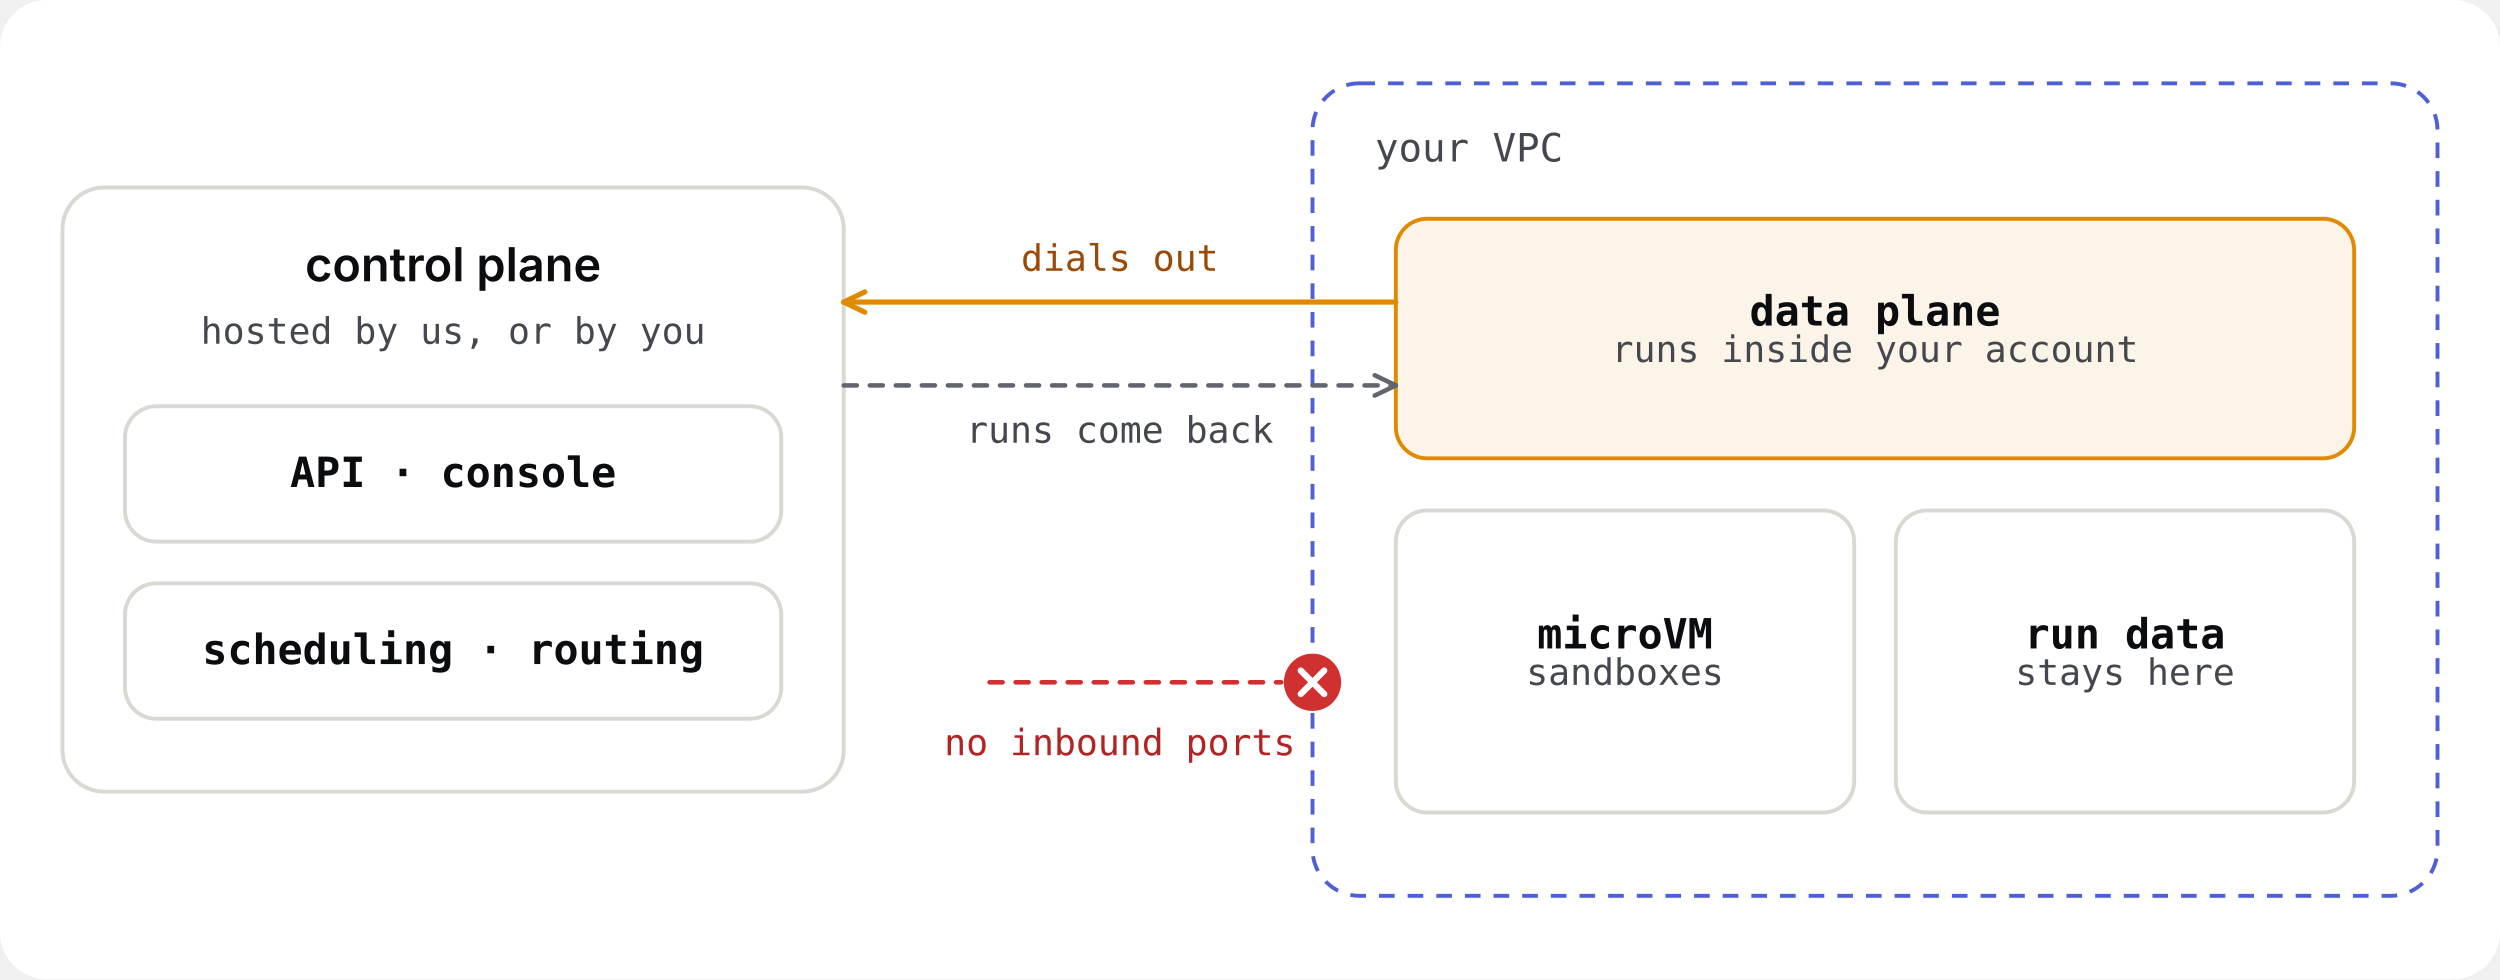
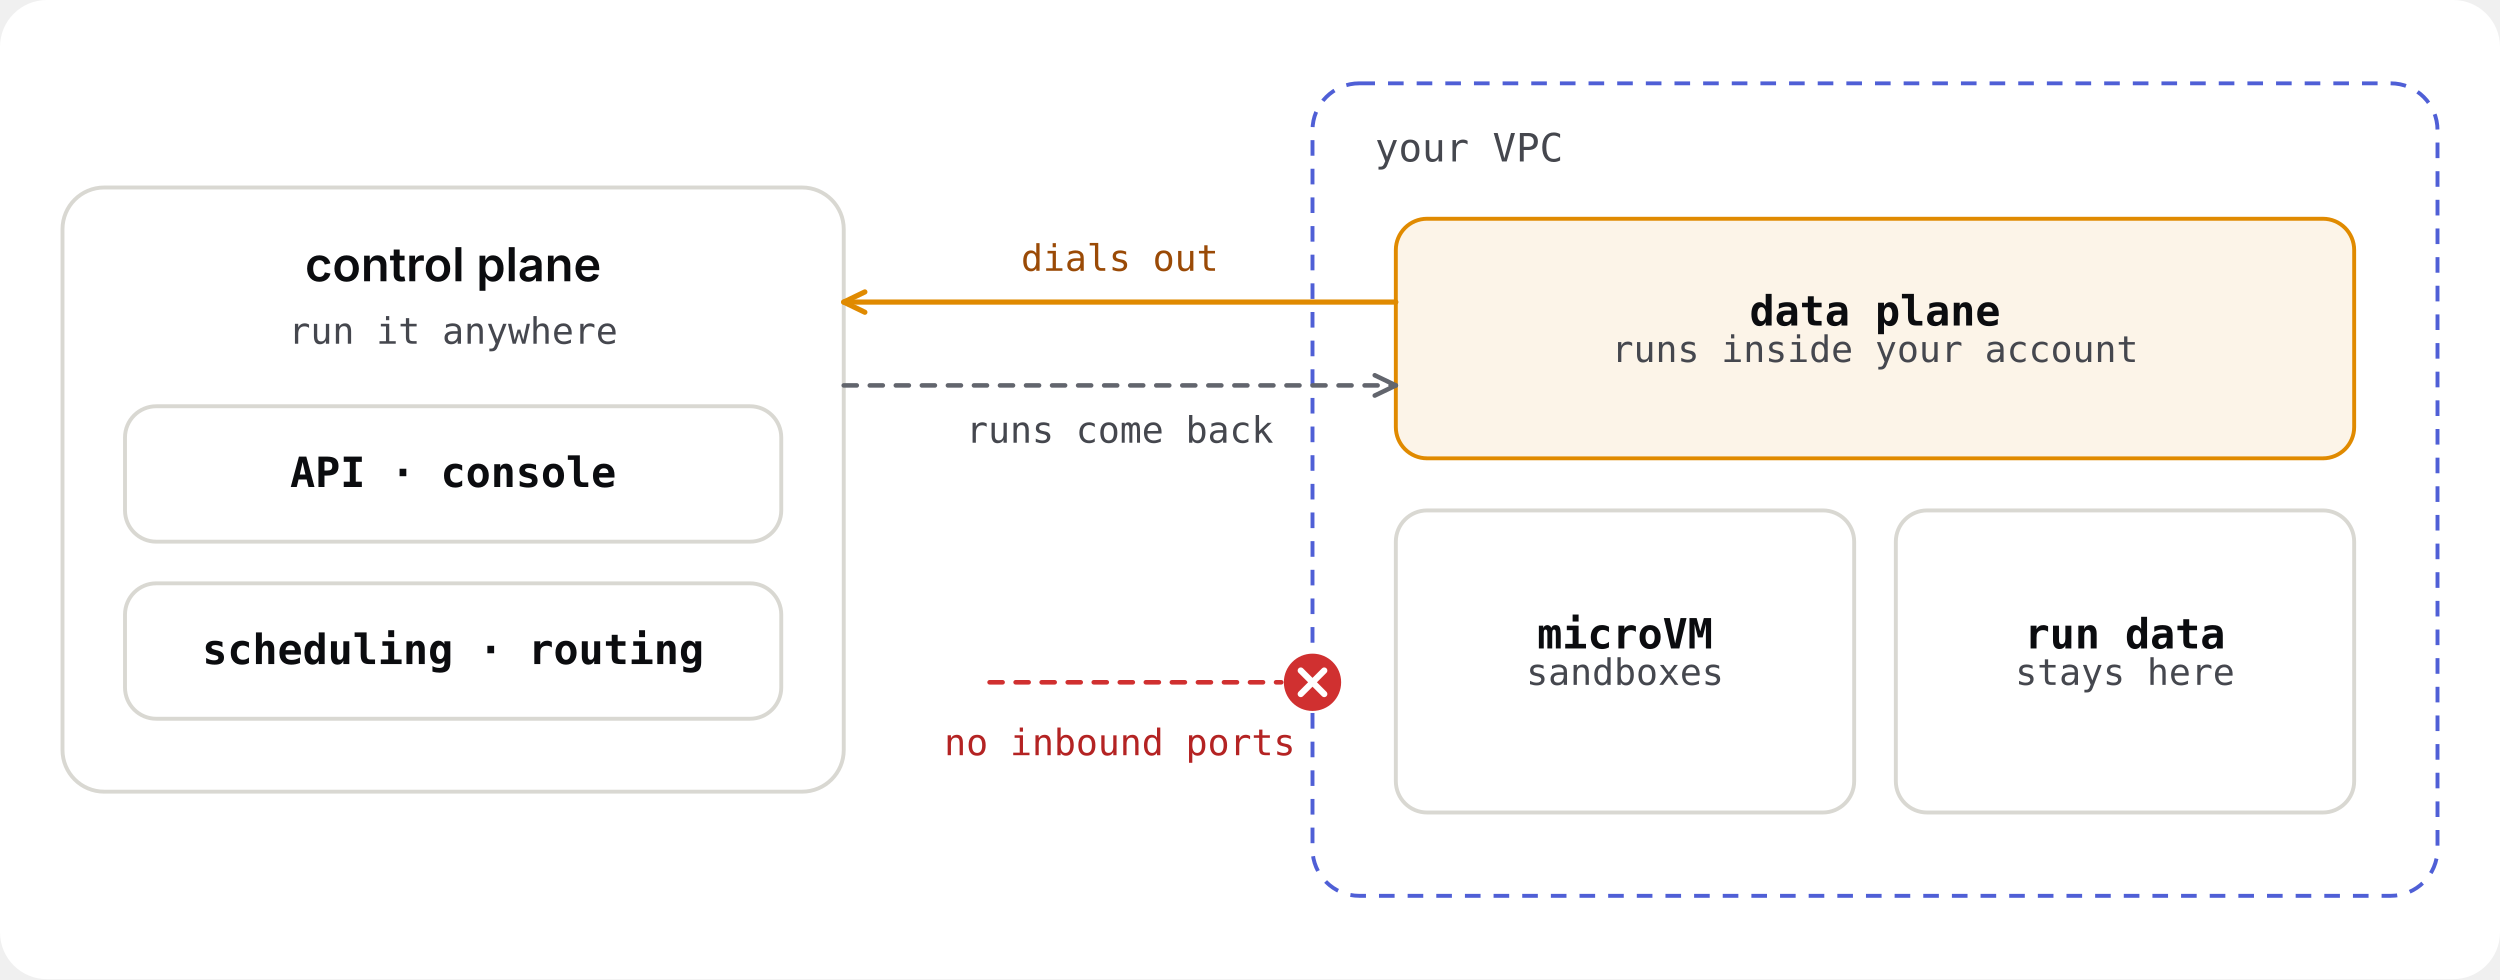
<svg xmlns="http://www.w3.org/2000/svg" viewBox="0 0 960 376" width="960" height="376" role="img" aria-labelledby="t d">
  <rect width="960" height="376" rx="18" fill="#ffffff" />
  <rect x="24" y="72" width="300" height="232" rx="16" fill="#ffffff" stroke="#d9d8d2" stroke-width="1.5" />
  <text x="174" y="108" font-family="'Inter Tight', Inter, ui-sans-serif, system-ui, -apple-system, 'Segoe UI', sans-serif" font-size="18" font-weight="600" fill="#0b0c0f" text-anchor="middle">control plane</text>
-   <text x="174" y="132" font-family="'JetBrains Mono', ui-monospace, SFMono-Regular, Menlo, Consolas, monospace" font-size="14" font-weight="400" fill="#45474e" text-anchor="middle">hosted by us, or by you</text>
+   <text x="174" y="132" font-family="'JetBrains Mono', ui-monospace, SFMono-Regular, Menlo, Consolas, monospace" font-size="14" font-weight="400" fill="#45474e" text-anchor="middle">run it anywhere</text>
  <rect x="48" y="156" width="252" height="52" rx="12" fill="#ffffff" stroke="#d9d8d2" stroke-width="1.5" />
  <text x="174" y="187" font-family="'JetBrains Mono', ui-monospace, SFMono-Regular, Menlo, Consolas, monospace" font-size="16" font-weight="600" fill="#0b0c0f" text-anchor="middle">API · console</text>
  <rect x="48" y="224" width="252" height="52" rx="12" fill="#ffffff" stroke="#d9d8d2" stroke-width="1.5" />
  <text x="174" y="255" font-family="'JetBrains Mono', ui-monospace, SFMono-Regular, Menlo, Consolas, monospace" font-size="16" font-weight="600" fill="#0b0c0f" text-anchor="middle">scheduling · routing</text>
  <rect x="504" y="32" width="432" height="312" rx="18" fill="#ffffff" stroke="#4f5fd6" stroke-width="1.5" stroke-dasharray="6 5" />
  <text x="528" y="62" font-family="'JetBrains Mono', ui-monospace, SFMono-Regular, Menlo, Consolas, monospace" font-size="15" font-weight="400" fill="#45474e" text-anchor="start">your VPC</text>
  <rect x="536" y="84" width="368" height="92" rx="12" fill="#e08a00" fill-opacity="0.09" stroke="#e08a00" stroke-width="1.5" />
  <text x="720" y="125" font-family="'JetBrains Mono', ui-monospace, SFMono-Regular, Menlo, Consolas, monospace" font-size="16" font-weight="600" fill="#0b0c0f" text-anchor="middle">data plane</text>
  <text x="720" y="139" font-family="'JetBrains Mono', ui-monospace, SFMono-Regular, Menlo, Consolas, monospace" font-size="14" font-weight="400" fill="#45474e" text-anchor="middle">runs inside your account</text>
  <rect x="536" y="196" width="176" height="116" rx="12" fill="#ffffff" stroke="#d9d8d2" stroke-width="1.5" />
  <text x="624" y="249" font-family="'JetBrains Mono', ui-monospace, SFMono-Regular, Menlo, Consolas, monospace" font-size="16" font-weight="600" fill="#0b0c0f" text-anchor="middle">microVM</text>
  <text x="624" y="263" font-family="'JetBrains Mono', ui-monospace, SFMono-Regular, Menlo, Consolas, monospace" font-size="14" font-weight="400" fill="#45474e" text-anchor="middle">sandboxes</text>
  <rect x="728" y="196" width="176" height="116" rx="12" fill="#ffffff" stroke="#d9d8d2" stroke-width="1.5" />
  <text x="816" y="249" font-family="'JetBrains Mono', ui-monospace, SFMono-Regular, Menlo, Consolas, monospace" font-size="16" font-weight="600" fill="#0b0c0f" text-anchor="middle">run data</text>
  <text x="816" y="263" font-family="'JetBrains Mono', ui-monospace, SFMono-Regular, Menlo, Consolas, monospace" font-size="14" font-weight="400" fill="#45474e" text-anchor="middle">stays here</text>
  <path d="M536 116 L324 116" fill="none" stroke="#e08a00" stroke-width="2" stroke-linecap="round" stroke-linejoin="round" />
  <path d="M332.1 112.1 L324 116 L332.1 119.9" fill="none" stroke="#e08a00" stroke-width="2" stroke-linecap="round" stroke-linejoin="round" />
  <text x="430" y="104" font-family="'JetBrains Mono', ui-monospace, SFMono-Regular, Menlo, Consolas, monospace" font-size="14" font-weight="400" fill="#9a4a06" text-anchor="middle">dials out</text>
  <path d="M324 148 L536 148" fill="none" stroke="#62656d" stroke-width="1.75" stroke-linecap="round" stroke-linejoin="round" stroke-dasharray="5 5" />
  <path d="M527.9 151.9 L536 148 L527.9 144.1" fill="none" stroke="#62656d" stroke-width="1.75" stroke-linecap="round" stroke-linejoin="round" />
  <text x="430" y="170" font-family="'JetBrains Mono', ui-monospace, SFMono-Regular, Menlo, Consolas, monospace" font-size="14" font-weight="400" fill="#45474e" text-anchor="middle">runs come back</text>
  <path d="M380 262 L492 262" fill="none" stroke="#d03030" stroke-width="1.75" stroke-linecap="round" stroke-linejoin="round" stroke-dasharray="5 5" />
  <circle cx="504" cy="262" r="11" fill="#d03030" />
  <path d="M499.5 257.5 l9 9 M508.5 257.5 l-9 9" stroke="#ffffff" stroke-width="2.4" stroke-linecap="round" />
  <text x="430" y="290" font-family="'JetBrains Mono', ui-monospace, SFMono-Regular, Menlo, Consolas, monospace" font-size="14" font-weight="400" fill="#b42323" text-anchor="middle">no inbound ports</text>
</svg>
